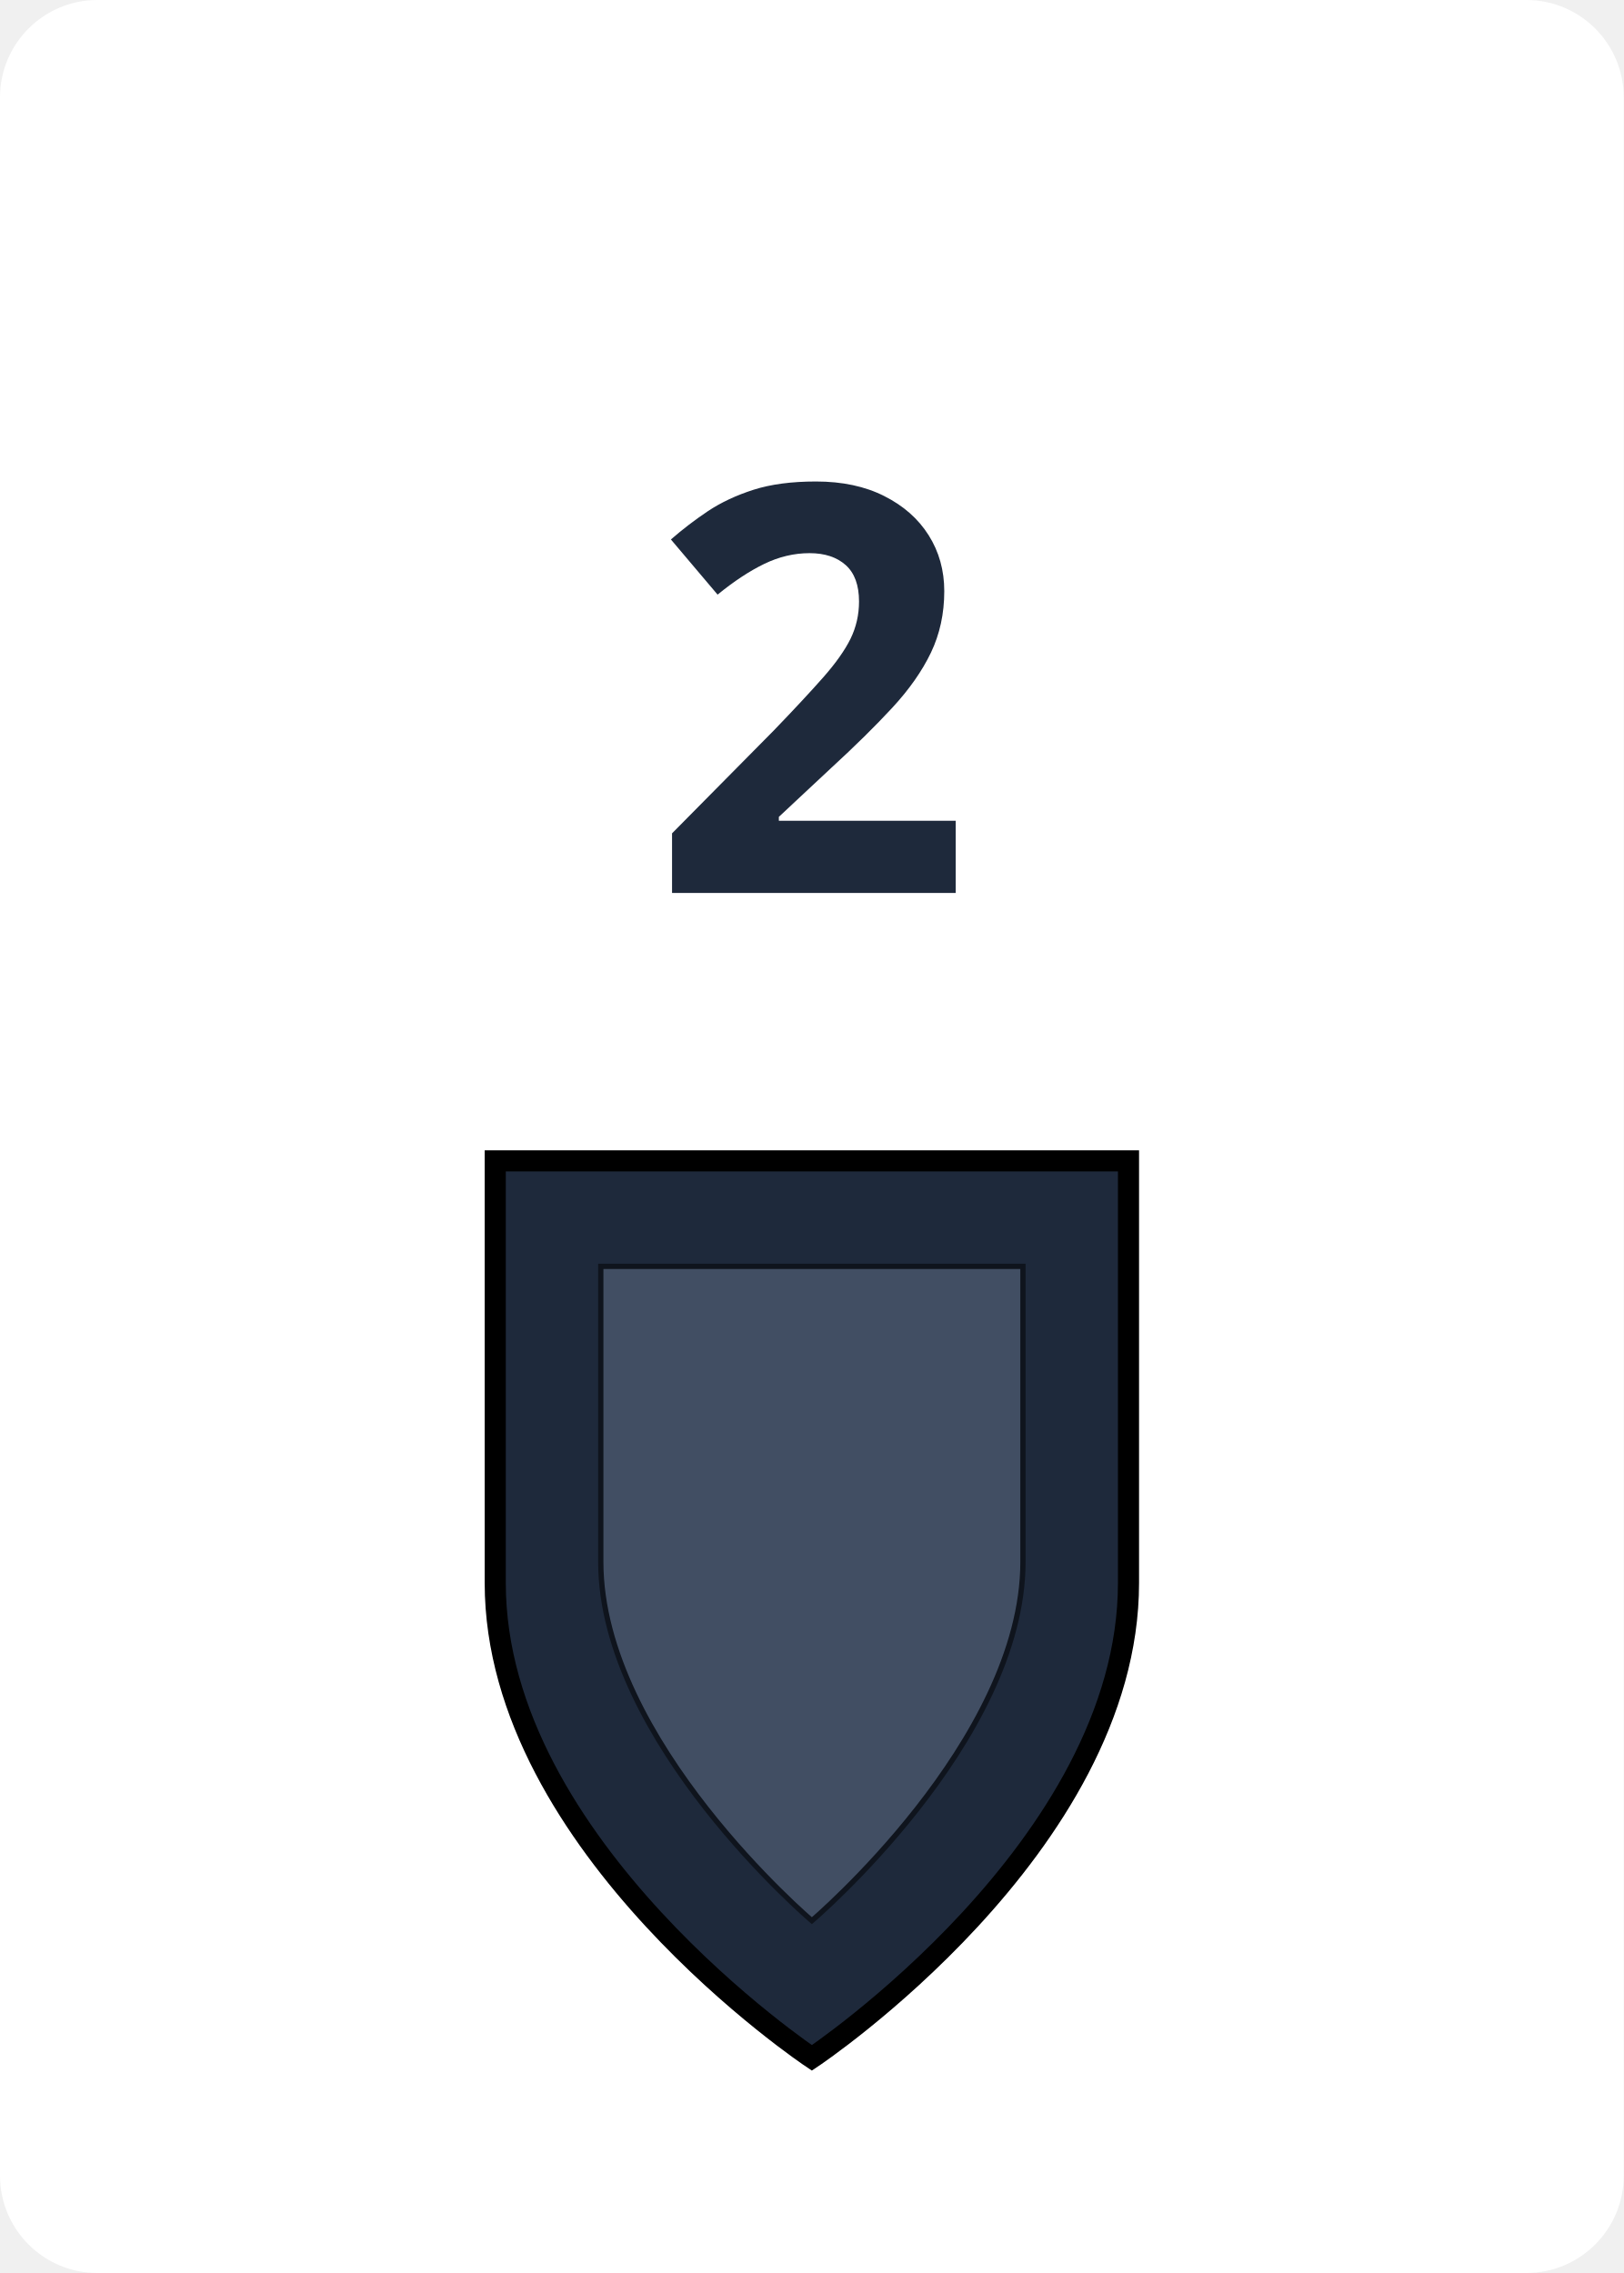
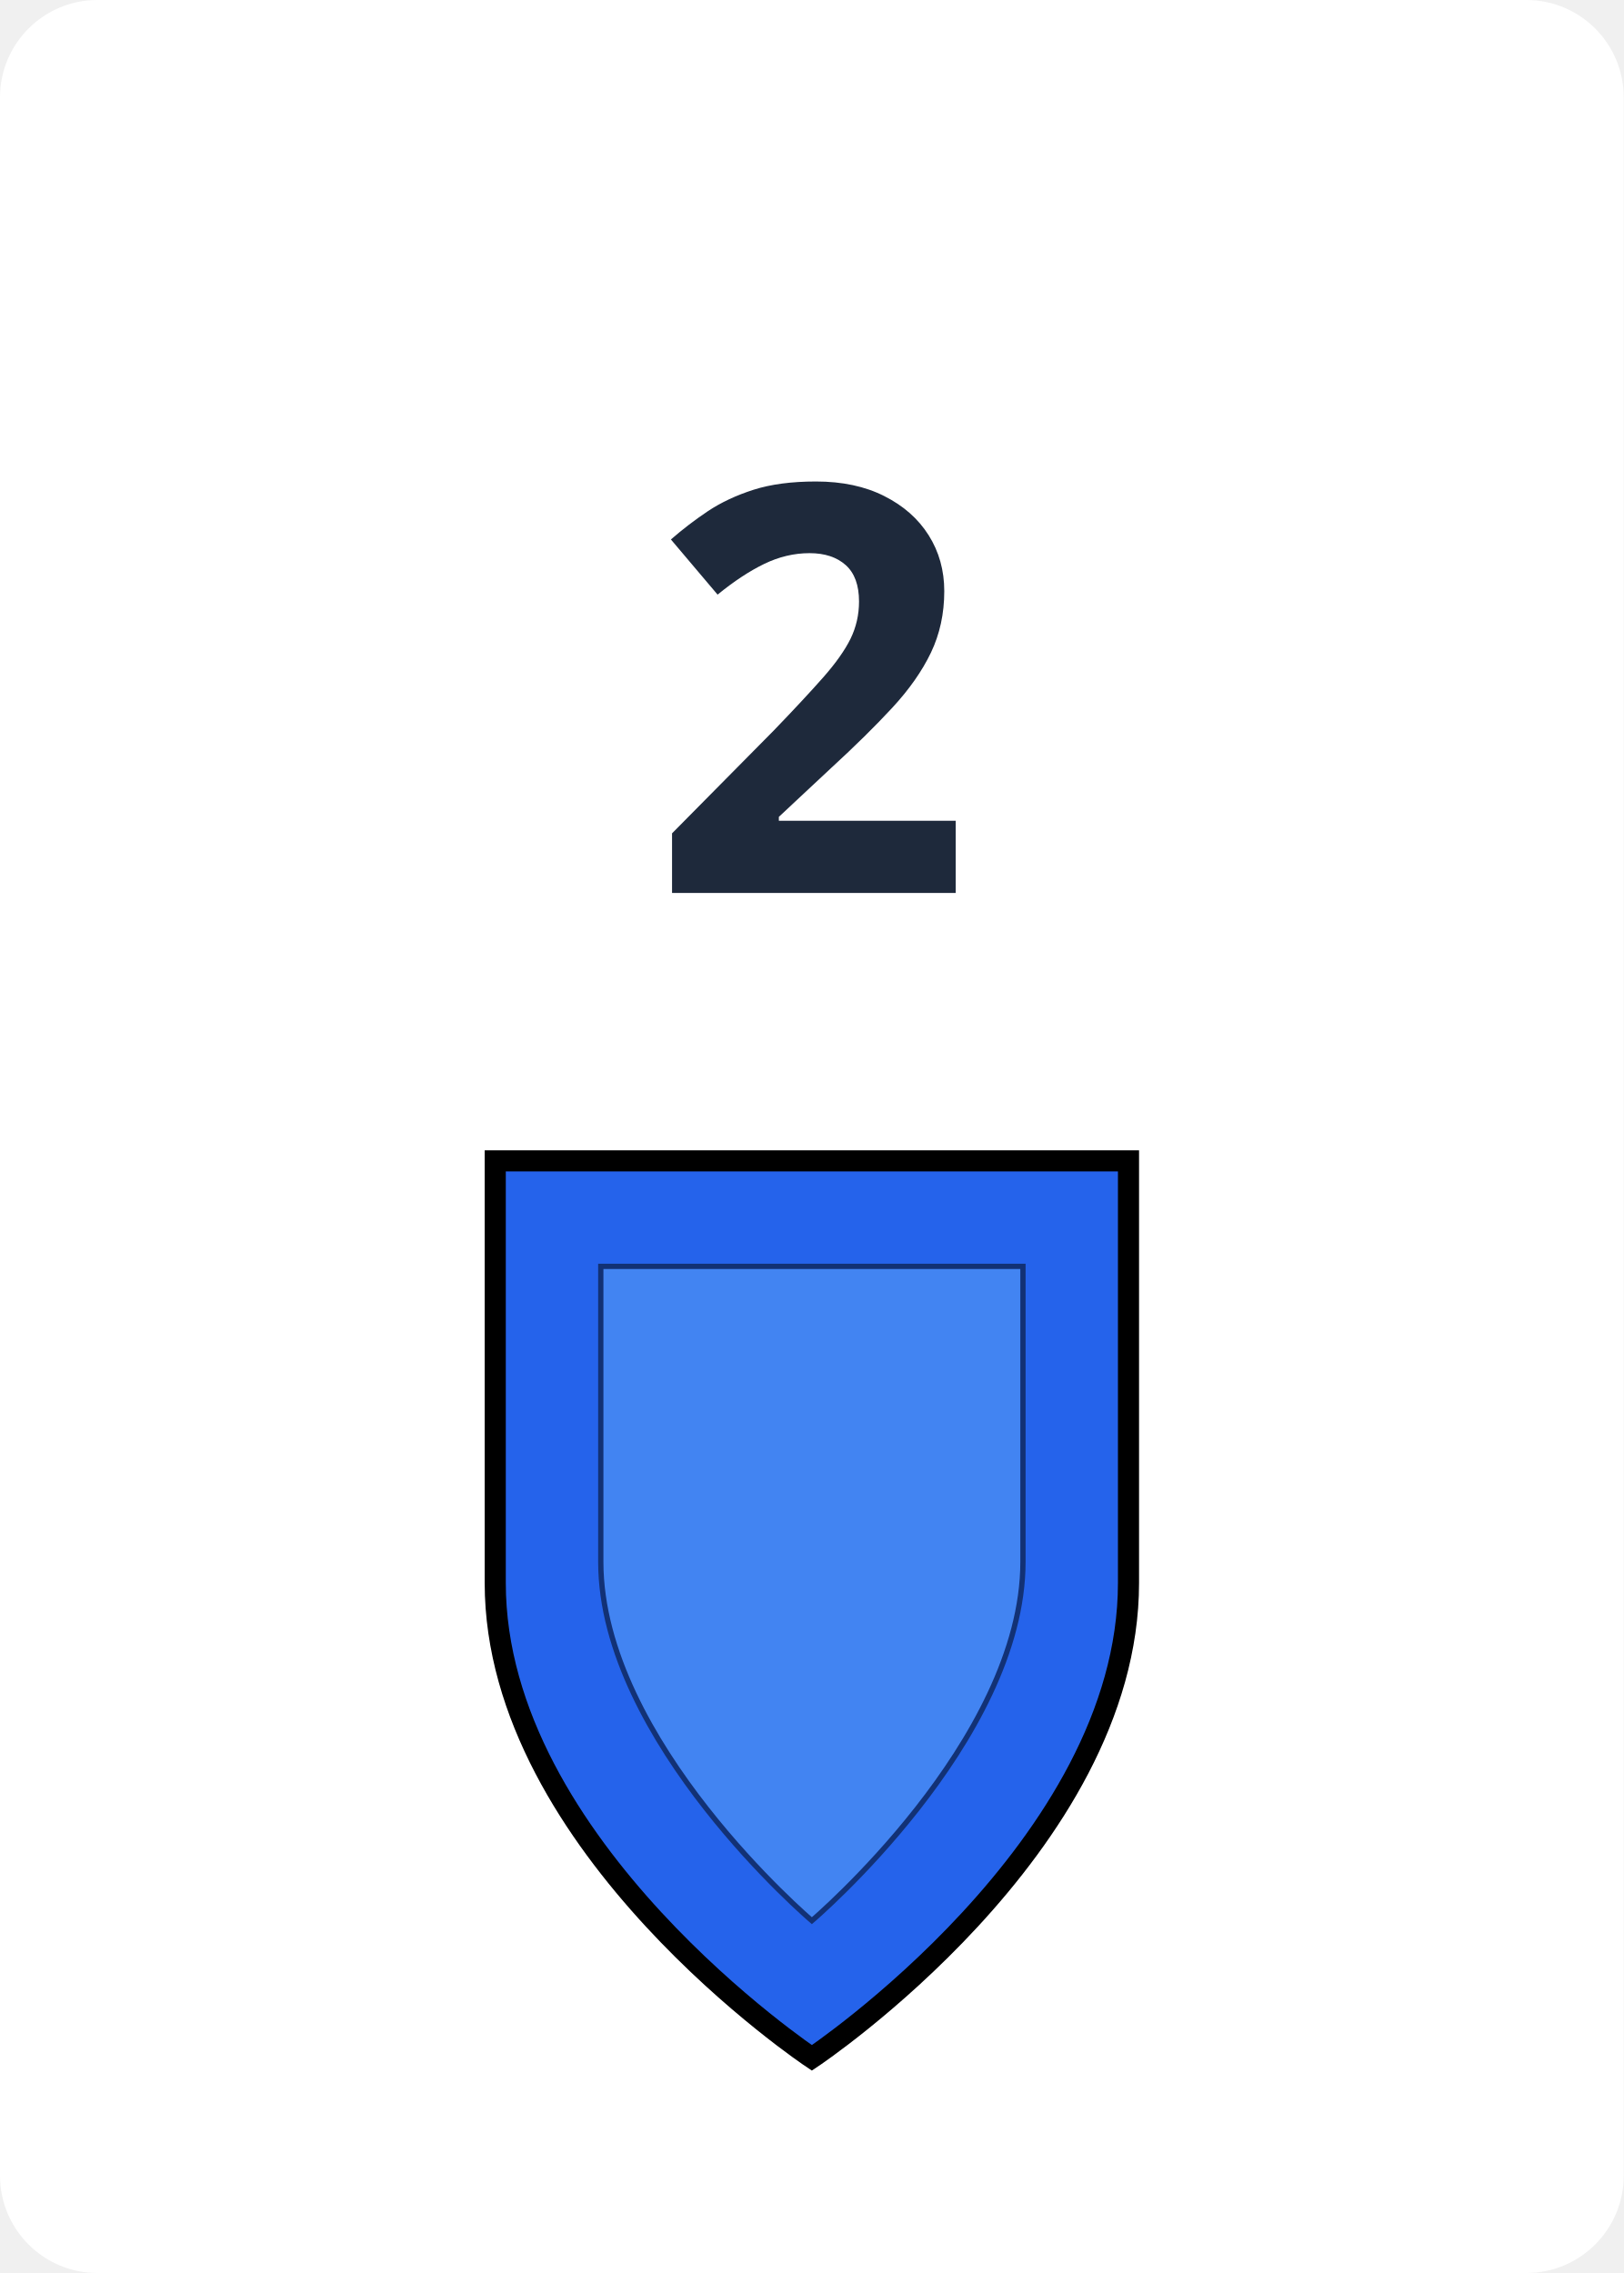
<svg xmlns="http://www.w3.org/2000/svg" width="200" height="280" viewBox="0 0 200 280">
  <rect width="200" height="280" rx="12" fill="white" />
  <text x="100" y="110" text-anchor="middle" font-family="system-ui, sans-serif" font-size="70" font-weight="900" fill="#1e293b">2</text>
  <g transform="translate(100, 195) scale(1.3) translate(-50, -50)">
-     <path fill="#1e293b" stroke="black" stroke-width="2" d="M20,10 L80,10 L80,50 C80,75 50,95 50,95 C50,95 20,75 20,50 Z" />
-     <path fill="#64748b" opacity="0.5" stroke="black" stroke-width="0.5" d="M30,20 L70,20 L70,48 C70,65 50,82 50,82 C50,82 30,65 30,48 Z" />
+     <path fill="#2563eb" stroke="black" stroke-width="2" d="M20,10 L80,10 L80,50 C80,75 50,95 50,95 C50,95 20,75 20,50 Z" />
+     <path fill="#60a5fa" opacity="0.5" stroke="black" stroke-width="0.5" d="M30,20 L70,20 L70,48 C70,65 50,82 50,82 C50,82 30,65 30,48 Z" />
  </g>
</svg>
